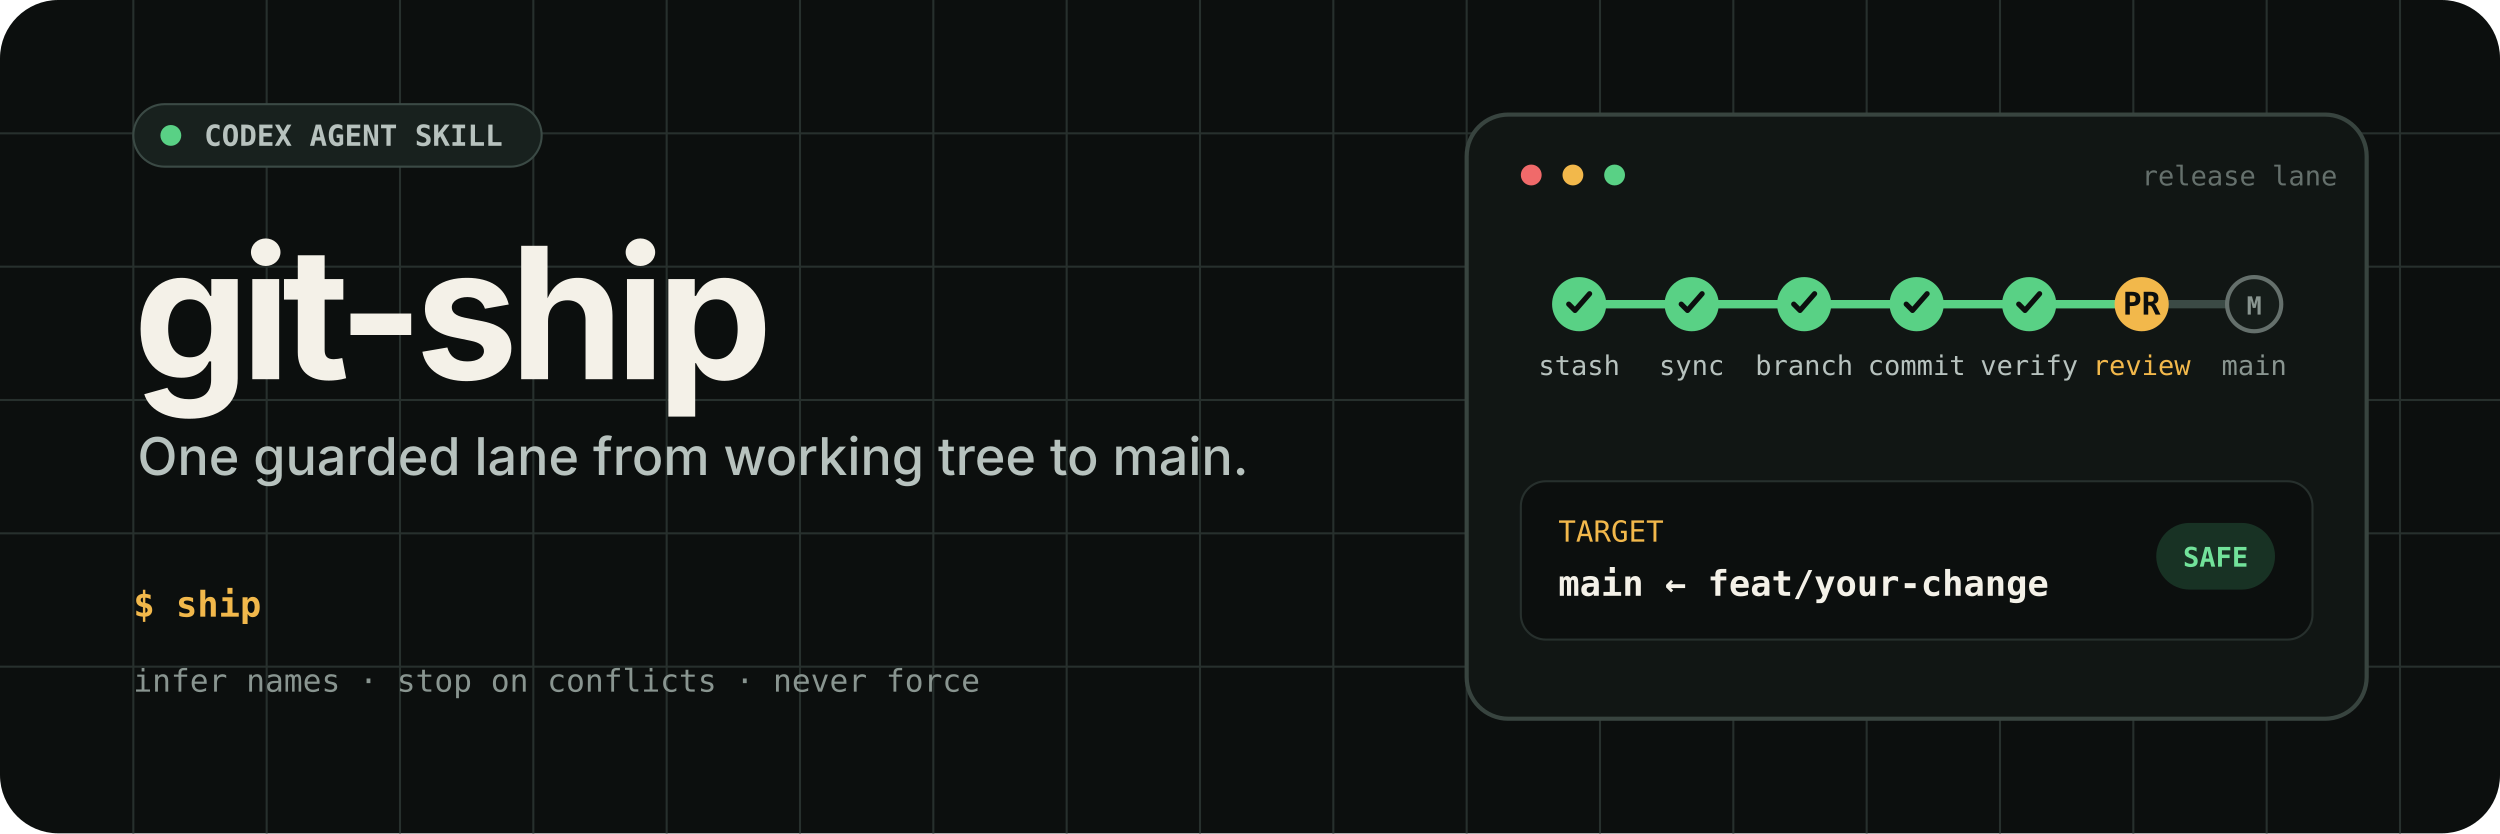
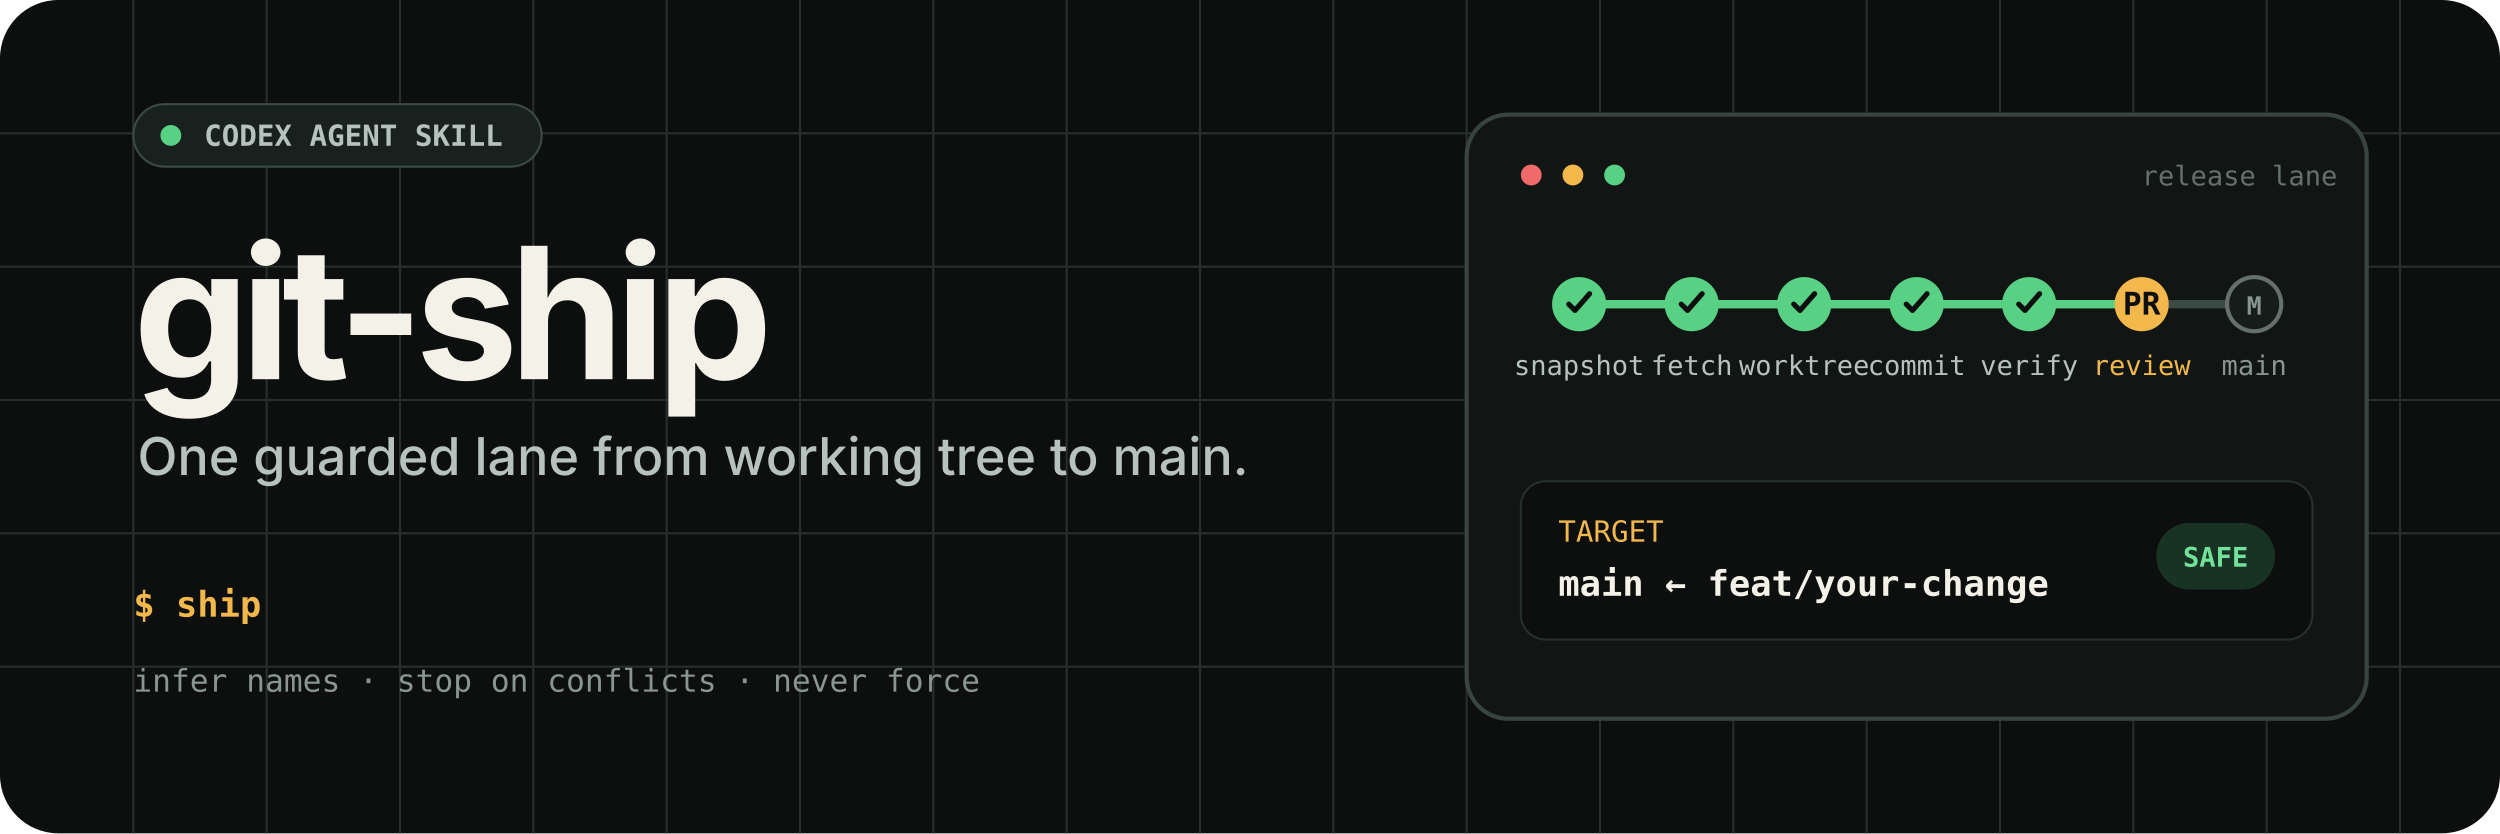
<svg xmlns="http://www.w3.org/2000/svg" width="1200" height="400" viewBox="0 0 1200 400" role="img" aria-labelledby="title desc">
  <rect width="1200" height="400" rx="28" fill="#0C0F0E" />
  <g stroke="#27302D" stroke-width="1">
    <path d="M0 64H1200M0 128H1200M0 192H1200M0 256H1200M0 320H1200" />
    <path d="M64 0V400M128 0V400M192 0V400M256 0V400M320 0V400M384 0V400M448 0V400M512 0V400M576 0V400M640 0V400M704 0V400M768 0V400M832 0V400M896 0V400M960 0V400M1024 0V400M1088 0V400M1152 0V400" />
  </g>
  <g transform="translate(64 50)">
    <rect width="196" height="30" rx="15" fill="#18211E" stroke="#3B4A45" />
    <circle cx="18" cy="15" r="5" fill="#59D185" />
    <text x="34" y="20" fill="#B7C2BE" font-family="ui-monospace, SFMono-Regular, Menlo, monospace" font-size="14" font-weight="600">CODEX AGENT SKILL</text>
    <text x="0" y="132" fill="#F4F1E8" font-family="-apple-system, BlinkMacSystemFont, Segoe UI, sans-serif" font-size="88" font-weight="750" letter-spacing="-4">git-ship</text>
    <text x="2" y="178" fill="#B7C2BE" font-family="-apple-system, BlinkMacSystemFont, Segoe UI, sans-serif" font-size="25" font-weight="500">One guarded lane from working tree to main.</text>
    <g transform="translate(0 226)">
      <text x="0" y="20" fill="#F2B84B" font-family="ui-monospace, SFMono-Regular, Menlo, monospace" font-size="17" font-weight="700">$ ship</text>
      <text x="0" y="56" fill="#899590" font-family="ui-monospace, SFMono-Regular, Menlo, monospace" font-size="15">infer names · stop on conflicts · never force</text>
    </g>
  </g>
  <g transform="translate(704 55)">
    <rect width="432" height="290" rx="20" fill="#111614" stroke="#38443F" stroke-width="2" />
    <g transform="translate(24 22)">
      <circle cx="7" cy="7" r="5" fill="#F06A6A" />
      <circle cx="27" cy="7" r="5" fill="#F2B84B" />
      <circle cx="47" cy="7" r="5" fill="#59D185" />
      <text x="300" y="12" fill="#65706C" font-family="ui-monospace, SFMono-Regular, Menlo, monospace" font-size="13">release lane</text>
    </g>
    <path d="M54 91H378" fill="none" stroke="#3B4A45" stroke-width="4" stroke-linecap="round" />
    <path d="M54 91H324" fill="none" stroke="#59D185" stroke-width="4" stroke-linecap="round" />
    <g font-family="ui-monospace, SFMono-Regular, Menlo, monospace" font-size="13" text-anchor="middle">
      <g transform="translate(54 91)">
        <circle r="13" fill="#59D185" />
        <path d="M-5 0l3 3 7-8" fill="none" stroke="#0C0F0E" stroke-width="2.5" stroke-linecap="round" stroke-linejoin="round" />
-         <text y="34" fill="#B7C2BE">stash</text>
+         <text y="34" fill="#B7C2BE">snapshot</text>
      </g>
      <g transform="translate(108 91)">
        <circle r="13" fill="#59D185" />
        <path d="M-5 0l3 3 7-8" fill="none" stroke="#0C0F0E" stroke-width="2.5" stroke-linecap="round" stroke-linejoin="round" />
-         <text y="34" fill="#B7C2BE">sync</text>
+         <text y="34" fill="#B7C2BE">fetch</text>
      </g>
      <g transform="translate(162 91)">
        <circle r="13" fill="#59D185" />
        <path d="M-5 0l3 3 7-8" fill="none" stroke="#0C0F0E" stroke-width="2.5" stroke-linecap="round" stroke-linejoin="round" />
-         <text y="34" fill="#B7C2BE">branch</text>
+         <text y="34" fill="#B7C2BE">worktree</text>
      </g>
      <g transform="translate(216 91)">
        <circle r="13" fill="#59D185" />
        <path d="M-5 0l3 3 7-8" fill="none" stroke="#0C0F0E" stroke-width="2.5" stroke-linecap="round" stroke-linejoin="round" />
        <text y="34" fill="#B7C2BE">commit</text>
      </g>
      <g transform="translate(270 91)">
        <circle r="13" fill="#59D185" />
        <path d="M-5 0l3 3 7-8" fill="none" stroke="#0C0F0E" stroke-width="2.5" stroke-linecap="round" stroke-linejoin="round" />
        <text y="34" fill="#B7C2BE">verify</text>
      </g>
      <g transform="translate(324 91)">
        <circle r="13" fill="#F2B84B" />
        <text y="5" fill="#0C0F0E" font-size="15" font-weight="800">PR</text>
        <text y="34" fill="#F2B84B">review</text>
      </g>
      <g transform="translate(378 91)">
        <circle r="13" fill="#151C19" stroke="#65706C" stroke-width="2" />
        <text y="5" fill="#899590" font-size="12" font-weight="800">M</text>
        <text y="34" fill="#899590">main</text>
      </g>
    </g>
    <g transform="translate(26 176)">
      <rect width="380" height="76" rx="12" fill="#0C0F0E" stroke="#27302D" />
      <text x="18" y="29" fill="#F2B84B" font-family="ui-monospace, SFMono-Regular, Menlo, monospace" font-size="14">TARGET</text>
      <text x="18" y="55" fill="#F4F1E8" font-family="ui-monospace, SFMono-Regular, Menlo, monospace" font-size="17" font-weight="700">main ← feat/your-change</text>
      <rect x="305" y="20" width="57" height="32" rx="16" fill="#183224" />
      <text x="333.5" y="41" fill="#72E29A" font-family="ui-monospace, SFMono-Regular, Menlo, monospace" font-size="13" font-weight="800" text-anchor="middle">SAFE</text>
    </g>
  </g>
</svg>
